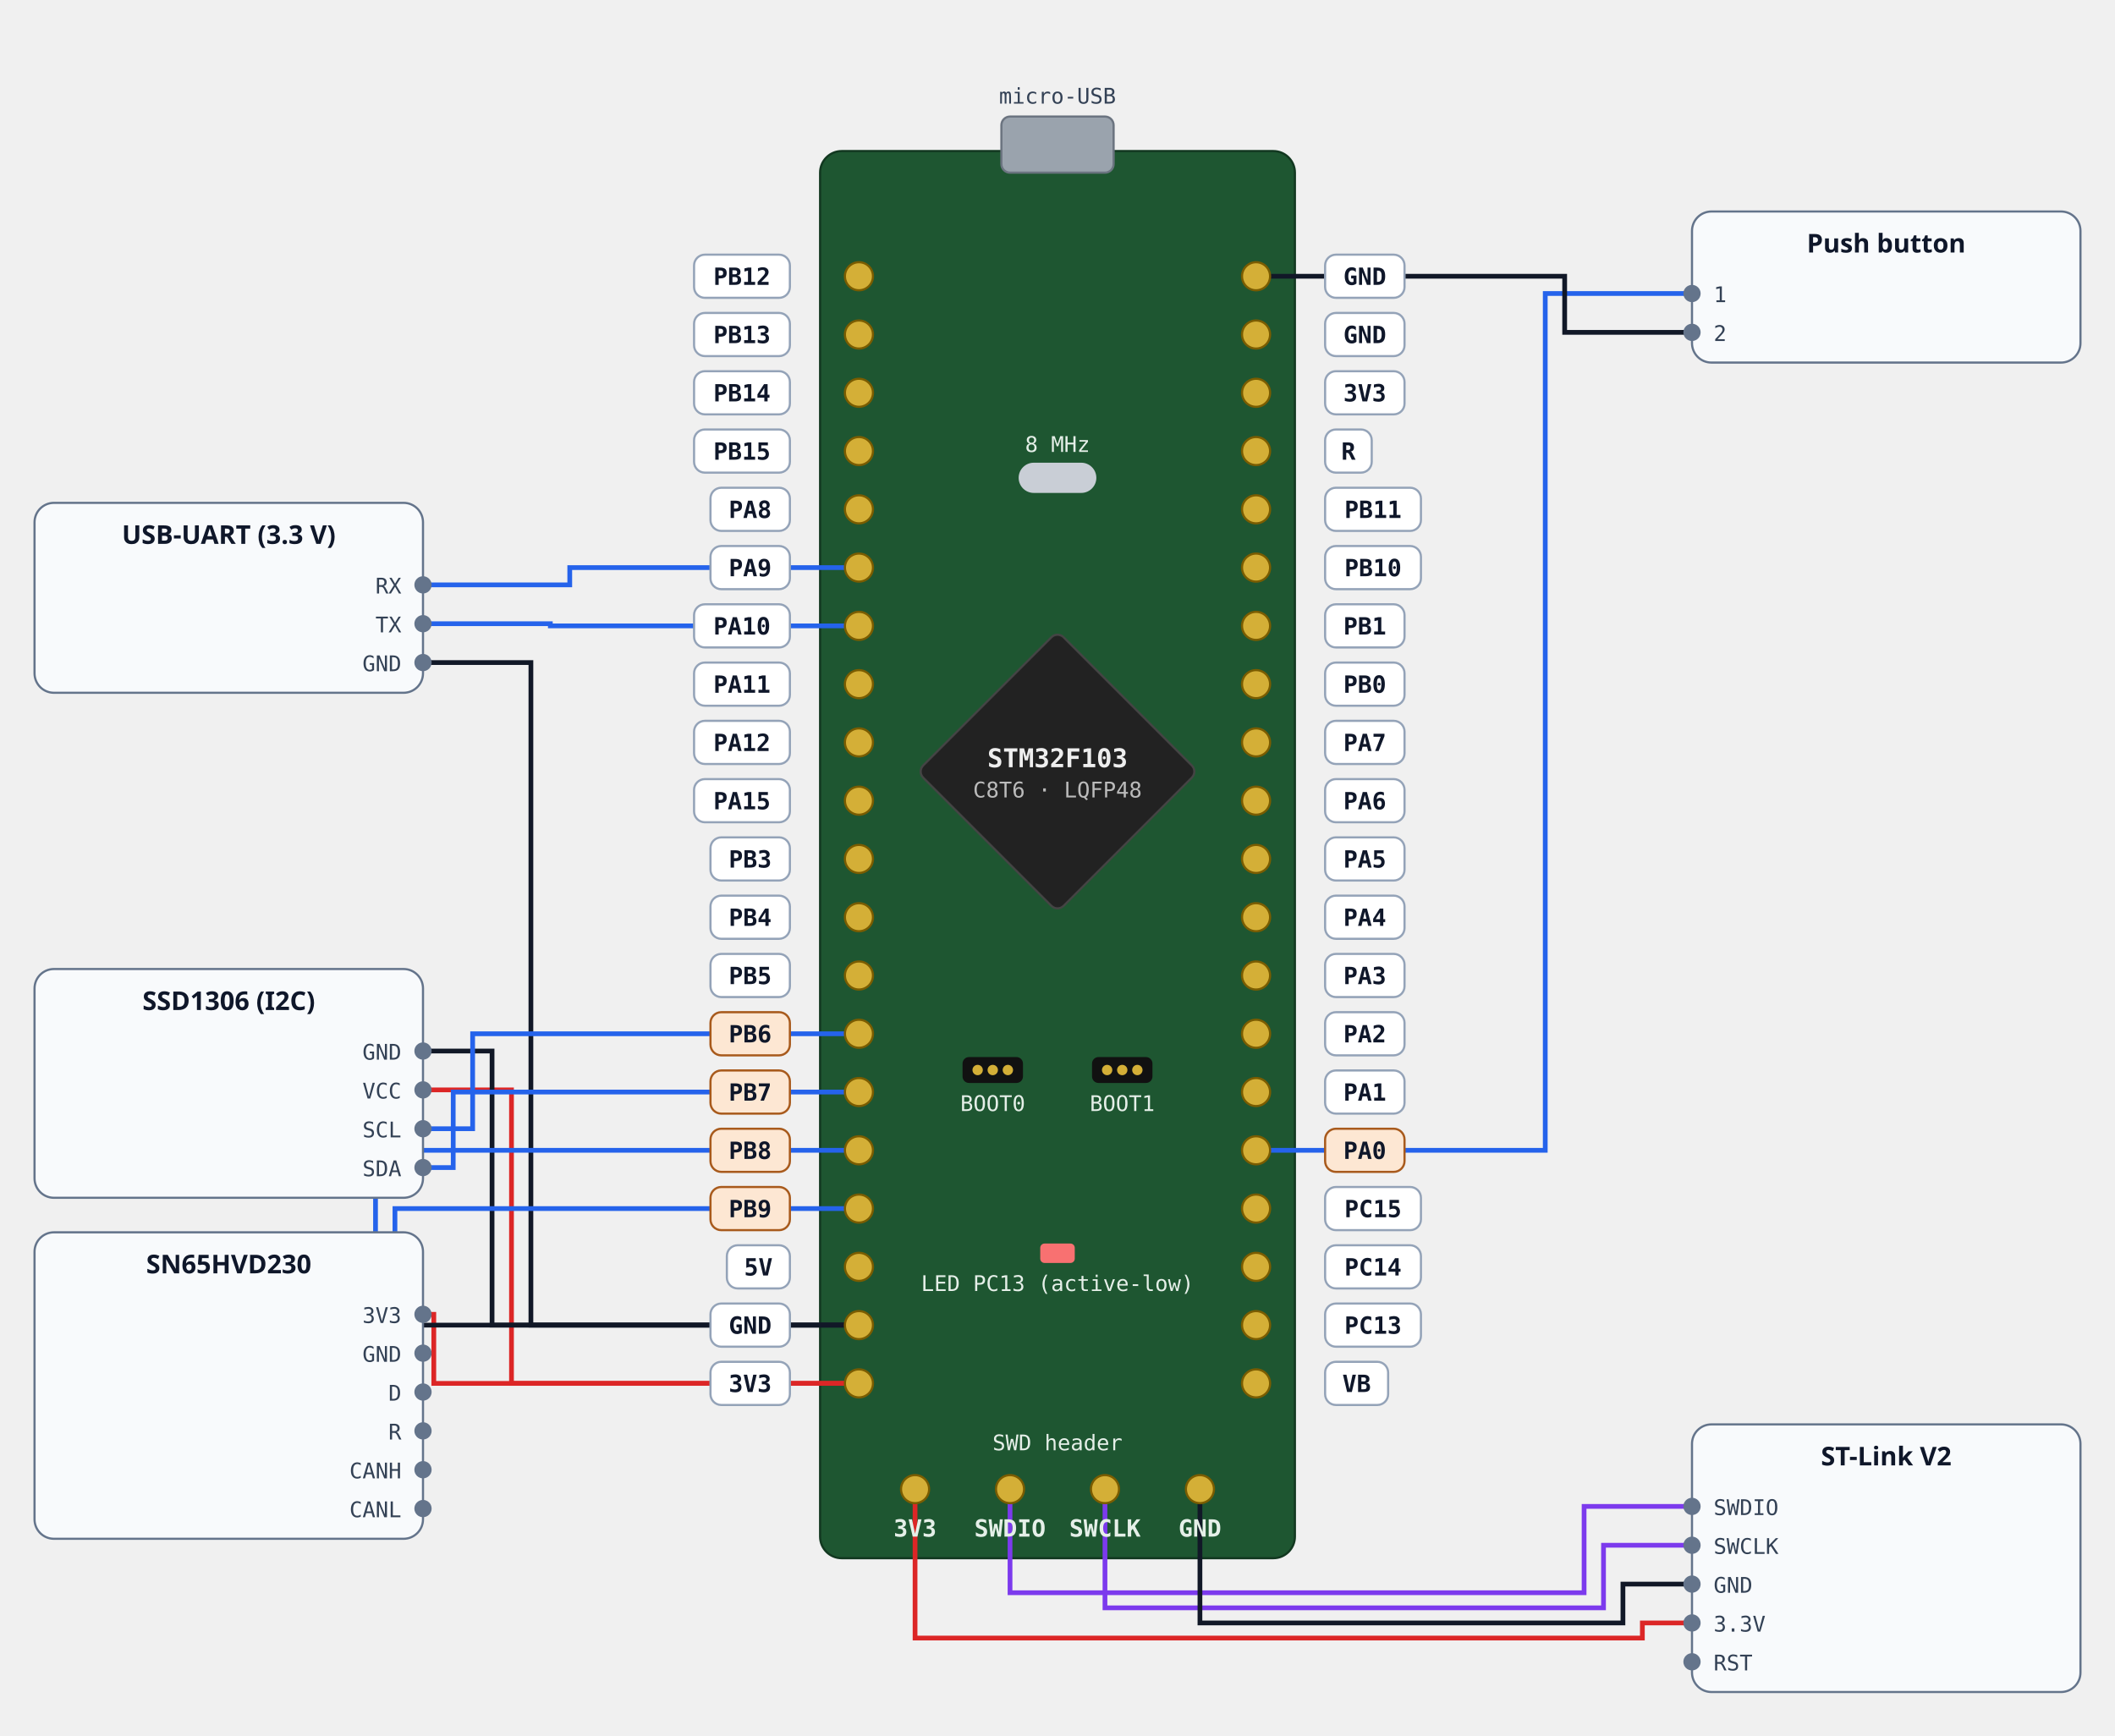
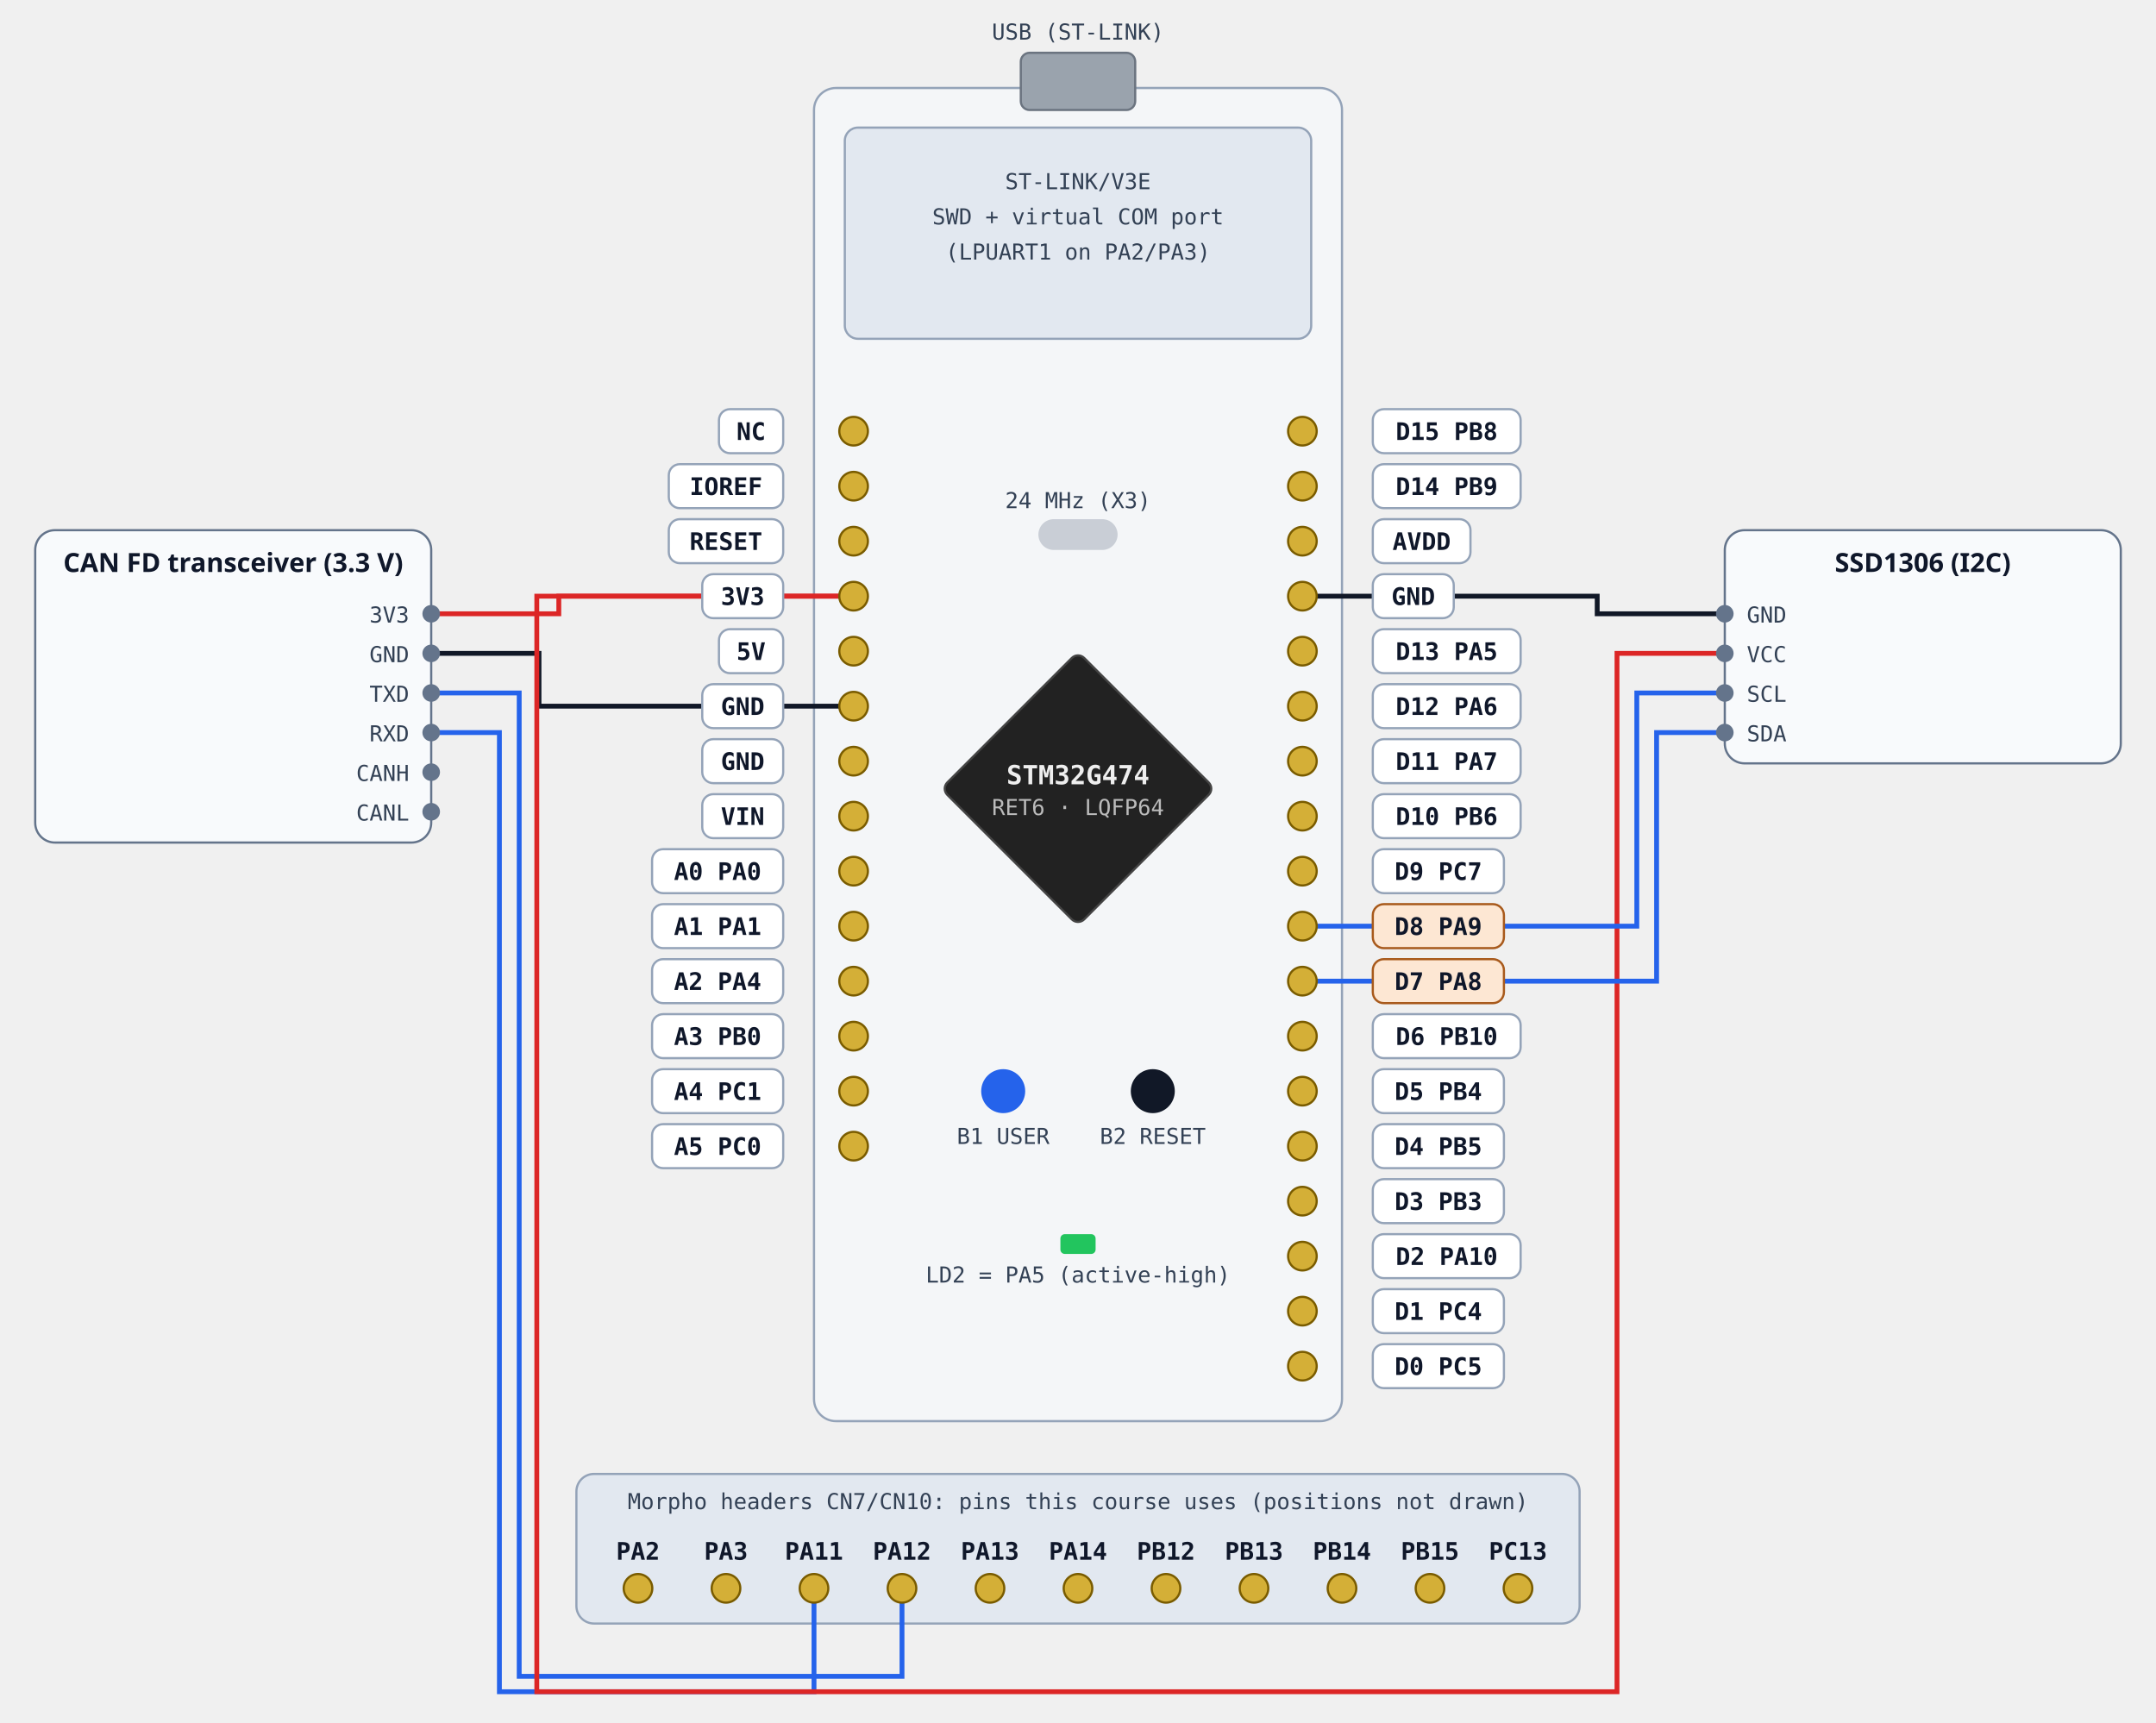
- <svg xmlns="http://www.w3.org/2000/svg" class="po-svg" viewBox="0 0 980 804" role="img" aria-label="TurnLight cluster node: SSD1306 OLED, CAN transceiver, optional mute button on PA0">
-   <style>text{font-family:Inter,Segoe UI,Arial,sans-serif}.po-board{fill:#1e5631;stroke:#123820}.po-usb{fill:#9aa3ad;stroke:#6b7480}
+ <svg xmlns="http://www.w3.org/2000/svg" class="po-svg" viewBox="0 0 980 783" role="img" aria-label="TurnLight cluster node: SSD1306 OLED on I2C2, CAN FD transceiver; B1 mutes the acknowledgements">
+   <style>text{font-family:Inter,Segoe UI,Arial,sans-serif}.po-board{fill:#f4f6f8;stroke:#94a3b8}.po-usb{fill:#9aa3ad;stroke:#6b7480}
+ .po-stlink,.po-morpho{fill:#e2e8f0;stroke:#94a3b8}.po-btn.b1{fill:#2563eb}.po-btn.b2{fill:#111827}
.po-chip{fill:#222;stroke:#444}.po-chip-lbl{fill:#eee;font:700 12px monospace}.po-chip-sub{fill:#bbb;font:10px monospace}
- .po-xtal{fill:#c9ced6}.po-jumper rect{fill:#111}.po-jumper circle{fill:#d4af37}.po-led rect{fill:#f87171}
- .po-part-lbl{fill:#e5efe8;font:10px monospace}.po-usb-lbl{fill:#334155;font:10px monospace}.po-name.po-swd{fill:#e5efe8}.po-dot{fill:#d4af37;stroke:#7a5c00}.po-tag{fill:#fff;stroke:#94a3b8}
+ .po-xtal{fill:#c9ced6}.po-led rect{fill:#22c55e}
+ .po-part-lbl{fill:#334155;font:10px monospace}.po-usb-lbl{fill:#334155;font:10px monospace}.po-name.po-swd{fill:#0f172a}.po-dot{fill:#d4af37;stroke:#7a5c00}.po-tag{fill:#fff;stroke:#94a3b8}
.po-name{fill:#0f172a;font:700 11px monospace}.po-fn{fill:#475569;font:10px monospace}.po-pin.hl .po-tag{fill:#fde7d3;stroke:#a85a1c}
.po-ext rect{fill:#f8fafc;stroke:#64748b}.po-ext-title{fill:#0f172a;font:700 12px sans-serif}.po-ext-pin{fill:#64748b}
.po-ext-lbl{fill:#334155;font:10px monospace}.po-wire{fill:none;stroke-width:2.2;stroke:#2563eb}.po-wire.k-power{stroke:#dc2626}
.po-wire.k-ground{stroke:#111827}.po-wire.k-swd{stroke:#7c3aed}</style>
-   <rect class="po-board" x="380" y="70" width="220" height="652" rx="10" />
-   <rect class="po-usb" x="464" y="54" width="52" height="26" rx="4" />
-   <text class="po-usb-lbl" x="490" y="48" text-anchor="middle">micro-USB</text>
-   <g transform="rotate(45 490 357.5)">
-     <rect class="po-chip" x="444" y="311.5" width="92" height="92" rx="4" />
-   </g>
-   <text class="po-chip-lbl" x="490" y="355.5" text-anchor="middle">STM32F103</text>
-   <text class="po-chip-sub" x="490" y="369.5" text-anchor="middle">C8T6 · LQFP48</text>
-   <rect class="po-xtal" x="472" y="214.4" width="36" height="14" rx="7" />
-   <text class="po-part-lbl" x="490" y="209.4" text-anchor="middle">8 MHz</text>
-   <g class="po-jumper">
-     <rect x="446" y="489.8" width="28" height="12" rx="3" />
-     <circle cx="453" cy="495.8" r="2.4" />
-     <circle cx="460" cy="495.8" r="2.4" />
-     <circle cx="467" cy="495.8" r="2.4" />
-   </g>
-   <text class="po-part-lbl" x="460" y="514.8" text-anchor="middle">BOOT0</text>
-   <g class="po-jumper">
-     <rect x="506" y="489.8" width="28" height="12" rx="3" />
-     <circle cx="513" cy="495.8" r="2.4" />
-     <circle cx="520" cy="495.8" r="2.4" />
-     <circle cx="527" cy="495.8" r="2.4" />
-   </g>
-   <text class="po-part-lbl" x="520" y="514.8" text-anchor="middle">BOOT1</text>
+   <rect class="po-board" x="370" y="40" width="240" height="606" rx="10" />
+   <rect class="po-usb" x="464" y="24" width="52" height="26" rx="4" />
+   <text class="po-usb-lbl" x="490" y="18" text-anchor="middle">USB (ST-LINK)</text>
+   <rect class="po-stlink" x="384" y="58" width="212" height="96" rx="6" />
+   <text class="po-part-lbl" x="490" y="86" text-anchor="middle">ST-LINK/V3E</text>
+   <text class="po-part-lbl" x="490" y="102" text-anchor="middle">SWD + virtual COM port</text>
+   <text class="po-part-lbl" x="490" y="118" text-anchor="middle">(LPUART1 on PA2/PA3)</text>
+   <g transform="rotate(45 490 358.5)">
+     <rect class="po-chip" x="446" y="314.5" width="88" height="88" rx="4" />
+   </g>
+   <text class="po-chip-lbl" x="490" y="356.5" text-anchor="middle">STM32G474</text>
+   <text class="po-chip-sub" x="490" y="370.5" text-anchor="middle">RET6 · LQFP64</text>
+   <rect class="po-xtal" x="472" y="236" width="36" height="14" rx="7" />
+   <text class="po-part-lbl" x="490" y="231" text-anchor="middle">24 MHz (X3)</text>
+   <circle class="po-btn b1" cx="456" cy="496" r="10" />
+   <text class="po-part-lbl" x="456" y="520" text-anchor="middle">B1 USER</text>
+   <circle class="po-btn b2" cx="524" cy="496" r="10" />
+   <text class="po-part-lbl" x="524" y="520" text-anchor="middle">B2 RESET</text>
  <g class="po-led">
-     <rect x="482" y="576.2" width="16" height="9" rx="2" />
-   </g>
-   <text class="po-part-lbl" x="490" y="598.2" text-anchor="middle">LED PC13 (active-low)</text>
-   <text class="po-part-lbl" x="490" y="672" text-anchor="middle">SWD header</text>
-   <path class="po-wire k-signal" d="M398,263 H264 V271 H196" />
-   <path class="po-wire k-signal" d="M398,290 H255 V289 H196" />
-   <path class="po-wire k-ground" d="M398,614 H246 V307 H196" />
-   <path class="po-wire k-power" d="M398,641 H237 V505 H196" />
-   <path class="po-wire k-ground" d="M398,614 H228 V487 H196" />
-   <path class="po-wire k-signal" d="M398,479 H219 V523 H196" />
-   <path class="po-wire k-signal" d="M398,506 H210 V541 H196" />
-   <path class="po-wire k-power" d="M398,641 H201 V609 H196" />
-   <path class="po-wire k-ground" d="M398,614 H192 V627 H196" />
-   <path class="po-wire k-signal" d="M398,560 H183 V645 H196" />
-   <path class="po-wire k-signal" d="M398,533 H174 V663 H196" />
-   <path class="po-wire k-signal" d="M582,533 H716 V136 H784" />
-   <path class="po-wire k-ground" d="M582,128 H725 V154 H784" />
-   <path class="po-wire k-swd" d="M468,690 V738 H734 V698 H784" />
-   <path class="po-wire k-swd" d="M512,690 V745 H743 V716 H784" />
-   <path class="po-wire k-ground" d="M556,690 V752 H752 V734 H784" />
-   <path class="po-wire k-power" d="M424,690 V759 H761 V752 H784" />
-   <g class="po-pin c-ft" data-pin="PB12" tabindex="0" role="button" aria-label="PB12" data-tip="PB12 — SPI2_NSS, I2C2_SMBA, USART3_CK, TIM1_BKIN">
-     <circle class="po-dot" cx="398" cy="128" r="6.5" />
-     <rect class="po-tag" x="321.6" y="118" width="44.4" height="20" rx="5" />
-     <text class="po-name" x="343.8" y="132" text-anchor="middle">PB12</text>
-   </g>
-   <g class="po-pin c-ft" data-pin="PB13" tabindex="0" role="button" aria-label="PB13" data-tip="PB13 — SPI2_SCK, USART3_CTS, TIM1_CH1N">
-     <circle class="po-dot" cx="398" cy="155" r="6.5" />
-     <rect class="po-tag" x="321.6" y="145" width="44.4" height="20" rx="5" />
-     <text class="po-name" x="343.8" y="159" text-anchor="middle">PB13</text>
-   </g>
-   <g class="po-pin c-ft" data-pin="PB14" tabindex="0" role="button" aria-label="PB14" data-tip="PB14 — SPI2_MISO, USART3_RTS, TIM1_CH2N">
-     <circle class="po-dot" cx="398" cy="182" r="6.5" />
-     <rect class="po-tag" x="321.6" y="172" width="44.4" height="20" rx="5" />
-     <text class="po-name" x="343.8" y="186" text-anchor="middle">PB14</text>
-   </g>
-   <g class="po-pin c-ft" data-pin="PB15" tabindex="0" role="button" aria-label="PB15" data-tip="PB15 — SPI2_MOSI, TIM1_CH3N">
-     <circle class="po-dot" cx="398" cy="209" r="6.5" />
-     <rect class="po-tag" x="321.6" y="199" width="44.4" height="20" rx="5" />
-     <text class="po-name" x="343.8" y="213" text-anchor="middle">PB15</text>
-   </g>
-   <g class="po-pin c-ft" data-pin="PA8" tabindex="0" role="button" aria-label="PA8" data-tip="PA8 — USART1_CK, TIM1_CH1, MCO">
-     <circle class="po-dot" cx="398" cy="236" r="6.5" />
-     <rect class="po-tag" x="329.2" y="226" width="36.8" height="20" rx="5" />
-     <text class="po-name" x="347.6" y="240" text-anchor="middle">PA8</text>
-   </g>
-   <g class="po-pin c-ft" data-pin="PA9" tabindex="0" role="button" aria-label="PA9" data-tip="PA9 — USART1_TX, TIM1_CH2">
-     <circle class="po-dot" cx="398" cy="263" r="6.5" />
-     <rect class="po-tag" x="329.2" y="253" width="36.8" height="20" rx="5" />
-     <text class="po-name" x="347.6" y="267" text-anchor="middle">PA9</text>
-   </g>
-   <g class="po-pin c-ft" data-pin="PA10" tabindex="0" role="button" aria-label="PA10" data-tip="PA10 — USART1_RX, TIM1_CH3">
-     <circle class="po-dot" cx="398" cy="290" r="6.5" />
-     <rect class="po-tag" x="321.6" y="280" width="44.4" height="20" rx="5" />
-     <text class="po-name" x="343.8" y="294" text-anchor="middle">PA10</text>
-   </g>
-   <g class="po-pin c-ft" data-pin="PA11" tabindex="0" role="button" aria-label="PA11" data-tip="PA11 — USART1_CTS, USBDM, CAN_RX, TIM1_CH4">
-     <circle class="po-dot" cx="398" cy="317" r="6.5" />
-     <rect class="po-tag" x="321.6" y="307" width="44.4" height="20" rx="5" />
-     <text class="po-name" x="343.8" y="321" text-anchor="middle">PA11</text>
-   </g>
-   <g class="po-pin c-ft" data-pin="PA12" tabindex="0" role="button" aria-label="PA12" data-tip="PA12 — USART1_RTS, USBDP, CAN_TX, TIM1_ETR">
-     <circle class="po-dot" cx="398" cy="344" r="6.5" />
-     <rect class="po-tag" x="321.6" y="334" width="44.4" height="20" rx="5" />
-     <text class="po-name" x="343.8" y="348" text-anchor="middle">PA12</text>
-   </g>
-   <g class="po-pin c-ft" data-pin="PA15" tabindex="0" role="button" aria-label="PA15" data-tip="PA15 — JTDI">
-     <circle class="po-dot" cx="398" cy="371" r="6.5" />
-     <rect class="po-tag" x="321.6" y="361" width="44.4" height="20" rx="5" />
-     <text class="po-name" x="343.8" y="375" text-anchor="middle">PA15</text>
-   </g>
-   <g class="po-pin c-ft" data-pin="PB3" tabindex="0" role="button" aria-label="PB3" data-tip="PB3 — JTDO, TRACESWO">
-     <circle class="po-dot" cx="398" cy="398" r="6.5" />
-     <rect class="po-tag" x="329.2" y="388" width="36.8" height="20" rx="5" />
-     <text class="po-name" x="347.6" y="402" text-anchor="middle">PB3</text>
-   </g>
-   <g class="po-pin c-ft" data-pin="PB4" tabindex="0" role="button" aria-label="PB4" data-tip="PB4 — NJTRST">
-     <circle class="po-dot" cx="398" cy="425" r="6.5" />
-     <rect class="po-tag" x="329.2" y="415" width="36.8" height="20" rx="5" />
-     <text class="po-name" x="347.6" y="429" text-anchor="middle">PB4</text>
-   </g>
-   <g class="po-pin c-nft" data-pin="PB5" tabindex="0" role="button" aria-label="PB5" data-tip="PB5 — I2C1_SMBA">
-     <circle class="po-dot" cx="398" cy="452" r="6.5" />
-     <rect class="po-tag" x="329.2" y="442" width="36.8" height="20" rx="5" />
-     <text class="po-name" x="347.6" y="456" text-anchor="middle">PB5</text>
-   </g>
-   <g class="po-pin c-ft hl" data-pin="PB6" tabindex="0" role="button" aria-label="PB6" data-tip="PB6 — I2C1_SCL, TIM4_CH1">
-     <circle class="po-dot" cx="398" cy="479" r="6.5" />
-     <rect class="po-tag" x="329.2" y="469" width="36.8" height="20" rx="5" />
-     <text class="po-name" x="347.6" y="483" text-anchor="middle">PB6</text>
-   </g>
-   <g class="po-pin c-ft hl" data-pin="PB7" tabindex="0" role="button" aria-label="PB7" data-tip="PB7 — I2C1_SDA, TIM4_CH2">
-     <circle class="po-dot" cx="398" cy="506" r="6.5" />
-     <rect class="po-tag" x="329.2" y="496" width="36.8" height="20" rx="5" />
-     <text class="po-name" x="347.6" y="510" text-anchor="middle">PB7</text>
-   </g>
-   <g class="po-pin c-ft hl" data-pin="PB8" tabindex="0" role="button" aria-label="PB8" data-tip="PB8 — TIM4_CH3">
-     <circle class="po-dot" cx="398" cy="533" r="6.5" />
-     <rect class="po-tag" x="329.2" y="523" width="36.8" height="20" rx="5" />
-     <text class="po-name" x="347.6" y="537" text-anchor="middle">PB8</text>
-   </g>
-   <g class="po-pin c-ft hl" data-pin="PB9" tabindex="0" role="button" aria-label="PB9" data-tip="PB9 — TIM4_CH4">
-     <circle class="po-dot" cx="398" cy="560" r="6.5" />
-     <rect class="po-tag" x="329.2" y="550" width="36.8" height="20" rx="5" />
-     <text class="po-name" x="347.6" y="564" text-anchor="middle">PB9</text>
-   </g>
-   <g class="po-pin c-power" data-pin="5V" tabindex="0" role="button" aria-label="5V" data-tip="5V — From USB (through a diode on most boards) or an external 5 V supply. Never connect two supplies at once.">
-     <circle class="po-dot" cx="398" cy="587" r="6.5" />
-     <rect class="po-tag" x="336.8" y="577" width="29.2" height="20" rx="5" />
-     <text class="po-name" x="351.4" y="591" text-anchor="middle">5V</text>
+     <rect x="482" y="561" width="16" height="9" rx="2" />
+   </g>
+   <text class="po-part-lbl" x="490" y="583" text-anchor="middle">LD2 = PA5 (active-high)</text>
+   <rect class="po-morpho" x="262" y="670" width="456" height="68" rx="8" />
+   <text class="po-part-lbl" x="490" y="686" text-anchor="middle">Morpho headers CN7/CN10: pins this course uses (positions not drawn)</text>
+   <path class="po-wire k-power" d="M388,271 H254 V279 H196" />
+   <path class="po-wire k-ground" d="M388,321 H245 V297 H196" />
+   <path class="po-wire k-signal" d="M410,722 V762 H236 V315 H196" />
+   <path class="po-wire k-signal" d="M370,722 V769 H227 V333 H196" />
+   <path class="po-wire k-ground" d="M592,271 H726 V279 H784" />
+   <path class="po-wire k-power" d="M388,271 H244 V769 H735 V297 H784" />
+   <path class="po-wire k-signal" d="M592,421 H744 V315 H784" />
+   <path class="po-wire k-signal" d="M592,446 H753 V333 H784" />
+   <g class="po-pin c-control" data-pin="NC" tabindex="0" role="button" aria-label="NC" data-tip="NC — Not connected.">
+     <circle class="po-dot" cx="388" cy="196" r="6.5" />
+     <rect class="po-tag" x="326.8" y="186" width="29.2" height="20" rx="5" />
+     <text class="po-name" x="341.4" y="200" text-anchor="middle">NC</text>
+   </g>
+   <g class="po-pin c-power" data-pin="IOREF" tabindex="0" role="button" aria-label="IOREF" data-tip="IOREF — I/O reference voltage for shields: 3.3 V on this board.">
+     <circle class="po-dot" cx="388" cy="221" r="6.5" />
+     <rect class="po-tag" x="304" y="211" width="52" height="20" rx="5" />
+     <text class="po-name" x="330" y="225" text-anchor="middle">IOREF</text>
+   </g>
+   <g class="po-pin c-control" data-pin="RESET" tabindex="0" role="button" aria-label="RESET" data-tip="RESET — NRST: pull low to reset the STM32. The black B2 button does the same.">
+     <circle class="po-dot" cx="388" cy="246" r="6.5" />
+     <rect class="po-tag" x="304" y="236" width="52" height="20" rx="5" />
+     <text class="po-name" x="330" y="250" text-anchor="middle">RESET</text>
+   </g>
+   <g class="po-pin c-power" data-pin="3V3" tabindex="0" role="button" aria-label="3V3" data-tip="3V3 — 3.3 V from the board's regulator. Power 3.3 V modules from here.">
+     <circle class="po-dot" cx="388" cy="271" r="6.5" />
+     <rect class="po-tag" x="319.2" y="261" width="36.8" height="20" rx="5" />
+     <text class="po-name" x="337.6" y="275" text-anchor="middle">3V3</text>
+   </g>
+   <g class="po-pin c-power" data-pin="5V" tabindex="0" role="button" aria-label="5V" data-tip="5V — 5 V rail. Where it comes from (ST-LINK USB or an external supply) depends on the power jumper; see UM2505.">
+     <circle class="po-dot" cx="388" cy="296" r="6.5" />
+     <rect class="po-tag" x="326.8" y="286" width="29.2" height="20" rx="5" />
+     <text class="po-name" x="341.4" y="300" text-anchor="middle">5V</text>
  </g>
  <g class="po-pin c-ground" data-pin="GND" tabindex="0" role="button" aria-label="GND" data-tip="GND — ">
-     <circle class="po-dot" cx="398" cy="614" r="6.5" />
-     <rect class="po-tag" x="329.2" y="604" width="36.8" height="20" rx="5" />
-     <text class="po-name" x="347.6" y="618" text-anchor="middle">GND</text>
-   </g>
-   <g class="po-pin c-power" data-pin="3V3" tabindex="0" role="button" aria-label="3V3" data-tip="3V3 — Regulator output. The ST-Link 3.3 V pin can power the board for flashing.">
-     <circle class="po-dot" cx="398" cy="641" r="6.5" />
-     <rect class="po-tag" x="329.2" y="631" width="36.8" height="20" rx="5" />
-     <text class="po-name" x="347.6" y="645" text-anchor="middle">3V3</text>
+     <circle class="po-dot" cx="388" cy="321" r="6.5" />
+     <rect class="po-tag" x="319.2" y="311" width="36.8" height="20" rx="5" />
+     <text class="po-name" x="337.6" y="325" text-anchor="middle">GND</text>
  </g>
  <g class="po-pin c-ground" data-pin="GND" tabindex="0" role="button" aria-label="GND" data-tip="GND — ">
-     <circle class="po-dot" cx="582" cy="128" r="6.5" />
-     <rect class="po-tag" x="614" y="118" width="36.8" height="20" rx="5" />
-     <text class="po-name" x="632.4" y="132" text-anchor="middle">GND</text>
+     <circle class="po-dot" cx="388" cy="346" r="6.5" />
+     <rect class="po-tag" x="319.2" y="336" width="36.8" height="20" rx="5" />
+     <text class="po-name" x="337.6" y="350" text-anchor="middle">GND</text>
+   </g>
+   <g class="po-pin c-power" data-pin="VIN" tabindex="0" role="button" aria-label="VIN" data-tip="VIN — External supply input. Check UM2505 for the allowed range before you use it.">
+     <circle class="po-dot" cx="388" cy="371" r="6.5" />
+     <rect class="po-tag" x="319.2" y="361" width="36.8" height="20" rx="5" />
+     <text class="po-name" x="337.6" y="375" text-anchor="middle">VIN</text>
+   </g>
+   <g class="po-pin c-adc" data-pin="PA0" tabindex="0" role="button" aria-label="A0 PA0" data-tip="PA0 — TIM2_CH1, TIM5_CH1, USART2_CTS, USART2_NSS, COMP1_OUT, TIM8_BKIN">
+     <circle class="po-dot" cx="388" cy="396" r="6.5" />
+     <rect class="po-tag" x="296.4" y="386" width="59.6" height="20" rx="5" />
+     <text class="po-name" x="326.2" y="400" text-anchor="middle">A0 PA0</text>
+   </g>
+   <g class="po-pin c-adc" data-pin="PA1" tabindex="0" role="button" aria-label="A1 PA1" data-tip="PA1 — RTC_REFIN, TIM2_CH2, TIM5_CH2, USART2_DE, USART2_RTS, TIM15_CH1N">
+     <circle class="po-dot" cx="388" cy="421" r="6.5" />
+     <rect class="po-tag" x="296.4" y="411" width="59.6" height="20" rx="5" />
+     <text class="po-name" x="326.2" y="425" text-anchor="middle">A1 PA1</text>
+   </g>
+   <g class="po-pin c-adc" data-pin="PA4" tabindex="0" role="button" aria-label="A2 PA4" data-tip="PA4 — TIM3_CH2, SPI1_NSS, I2S3_WS, SPI3_NSS, USART2_CK, SAI1_FS_B">
+     <circle class="po-dot" cx="388" cy="446" r="6.5" />
+     <rect class="po-tag" x="296.4" y="436" width="59.6" height="20" rx="5" />
+     <text class="po-name" x="326.2" y="450" text-anchor="middle">A2 PA4</text>
+   </g>
+   <g class="po-pin c-adc" data-pin="PB0" tabindex="0" role="button" aria-label="A3 PB0" data-tip="PB0 — TIM3_CH3, TIM8_CH2N, TIM1_CH2N, QUADSPI1_BK1_IO1, HRTIM1_FLT5, UCPD1_FRSTX1">
+     <circle class="po-dot" cx="388" cy="471" r="6.5" />
+     <rect class="po-tag" x="296.4" y="461" width="59.6" height="20" rx="5" />
+     <text class="po-name" x="326.2" y="475" text-anchor="middle">A3 PB0</text>
+   </g>
+   <g class="po-pin c-adc" data-pin="PC1" tabindex="0" role="button" aria-label="A4 PC1" data-tip="PC1 — LPTIM1_OUT, TIM1_CH2, LPUART1_TX, QUADSPI1_BK2_IO0, SAI1_SD_A, EVENTOUT">
+     <circle class="po-dot" cx="388" cy="496" r="6.5" />
+     <rect class="po-tag" x="296.4" y="486" width="59.6" height="20" rx="5" />
+     <text class="po-name" x="326.2" y="500" text-anchor="middle">A4 PC1</text>
+   </g>
+   <g class="po-pin c-adc" data-pin="PC0" tabindex="0" role="button" aria-label="A5 PC0" data-tip="PC0 — LPTIM1_IN1, TIM1_CH1, LPUART1_RX, EVENTOUT">
+     <circle class="po-dot" cx="388" cy="521" r="6.5" />
+     <rect class="po-tag" x="296.4" y="511" width="59.6" height="20" rx="5" />
+     <text class="po-name" x="326.2" y="525" text-anchor="middle">A5 PC0</text>
+   </g>
+   <g class="po-pin c-dig warn" data-pin="PB8" tabindex="0" role="button" aria-label="D15 PB8" data-tip="PB8 — TIM16_CH1, TIM4_CH3, SAI1_CK1, I2C1_SCL, USART3_RX, COMP1_OUT">
+     <circle class="po-dot" cx="592" cy="196" r="6.5" />
+     <rect class="po-tag" x="624" y="186" width="67.2" height="20" rx="5" />
+     <text class="po-name" x="657.6" y="200" text-anchor="middle">D15 PB8</text>
+   </g>
+   <g class="po-pin c-dig" data-pin="PB9" tabindex="0" role="button" aria-label="D14 PB9" data-tip="PB9 — TIM17_CH1, TIM4_CH4, SAI1_D2, I2C1_SDA, IR_OUT, USART3_TX">
+     <circle class="po-dot" cx="592" cy="221" r="6.5" />
+     <rect class="po-tag" x="624" y="211" width="67.2" height="20" rx="5" />
+     <text class="po-name" x="657.6" y="225" text-anchor="middle">D14 PB9</text>
+   </g>
+   <g class="po-pin c-power" data-pin="AVDD" tabindex="0" role="button" aria-label="AVDD" data-tip="AVDD — Analog supply reference (the AREF position of an Arduino header).">
+     <circle class="po-dot" cx="592" cy="246" r="6.5" />
+     <rect class="po-tag" x="624" y="236" width="44.4" height="20" rx="5" />
+     <text class="po-name" x="646.2" y="250" text-anchor="middle">AVDD</text>
  </g>
  <g class="po-pin c-ground" data-pin="GND" tabindex="0" role="button" aria-label="GND" data-tip="GND — ">
-     <circle class="po-dot" cx="582" cy="155" r="6.5" />
-     <rect class="po-tag" x="614" y="145" width="36.8" height="20" rx="5" />
-     <text class="po-name" x="632.4" y="159" text-anchor="middle">GND</text>
-   </g>
-   <g class="po-pin c-power" data-pin="3V3" tabindex="0" role="button" aria-label="3V3" data-tip="3V3 — Regulator output. The ST-Link 3.3 V pin can power the board for flashing.">
-     <circle class="po-dot" cx="582" cy="182" r="6.5" />
-     <rect class="po-tag" x="614" y="172" width="36.8" height="20" rx="5" />
-     <text class="po-name" x="632.4" y="186" text-anchor="middle">3V3</text>
-   </g>
-   <g class="po-pin c-control" data-pin="R" tabindex="0" role="button" aria-label="R" data-tip="R — NRST: pull low to reset. Connect it to the ST-Link RST pin for connect-under-reset.">
-     <circle class="po-dot" cx="582" cy="209" r="6.5" />
-     <rect class="po-tag" x="614" y="199" width="21.6" height="20" rx="5" />
-     <text class="po-name" x="624.8" y="213" text-anchor="middle">R</text>
-   </g>
-   <g class="po-pin c-ft" data-pin="PB11" tabindex="0" role="button" aria-label="PB11" data-tip="PB11 — I2C2_SDA, USART3_RX">
-     <circle class="po-dot" cx="582" cy="236" r="6.5" />
-     <rect class="po-tag" x="614" y="226" width="44.4" height="20" rx="5" />
-     <text class="po-name" x="636.2" y="240" text-anchor="middle">PB11</text>
-   </g>
-   <g class="po-pin c-ft" data-pin="PB10" tabindex="0" role="button" aria-label="PB10" data-tip="PB10 — I2C2_SCL, USART3_TX">
-     <circle class="po-dot" cx="582" cy="263" r="6.5" />
-     <rect class="po-tag" x="614" y="253" width="44.4" height="20" rx="5" />
-     <text class="po-name" x="636.2" y="267" text-anchor="middle">PB10</text>
-   </g>
-   <g class="po-pin c-nft" data-pin="PB1" tabindex="0" role="button" aria-label="PB1" data-tip="PB1 — ADC12_IN9, TIM3_CH4">
-     <circle class="po-dot" cx="582" cy="290" r="6.5" />
-     <rect class="po-tag" x="614" y="280" width="36.8" height="20" rx="5" />
-     <text class="po-name" x="632.4" y="294" text-anchor="middle">PB1</text>
-   </g>
-   <g class="po-pin c-nft" data-pin="PB0" tabindex="0" role="button" aria-label="PB0" data-tip="PB0 — ADC12_IN8, TIM3_CH3">
-     <circle class="po-dot" cx="582" cy="317" r="6.5" />
-     <rect class="po-tag" x="614" y="307" width="36.8" height="20" rx="5" />
-     <text class="po-name" x="632.4" y="321" text-anchor="middle">PB0</text>
-   </g>
-   <g class="po-pin c-nft" data-pin="PA7" tabindex="0" role="button" aria-label="PA7" data-tip="PA7 — SPI1_MOSI, ADC12_IN7, TIM3_CH2">
-     <circle class="po-dot" cx="582" cy="344" r="6.5" />
-     <rect class="po-tag" x="614" y="334" width="36.8" height="20" rx="5" />
-     <text class="po-name" x="632.4" y="348" text-anchor="middle">PA7</text>
-   </g>
-   <g class="po-pin c-nft" data-pin="PA6" tabindex="0" role="button" aria-label="PA6" data-tip="PA6 — SPI1_MISO, ADC12_IN6, TIM3_CH1">
-     <circle class="po-dot" cx="582" cy="371" r="6.5" />
-     <rect class="po-tag" x="614" y="361" width="36.8" height="20" rx="5" />
-     <text class="po-name" x="632.4" y="375" text-anchor="middle">PA6</text>
-   </g>
-   <g class="po-pin c-nft" data-pin="PA5" tabindex="0" role="button" aria-label="PA5" data-tip="PA5 — SPI1_SCK, ADC12_IN5">
-     <circle class="po-dot" cx="582" cy="398" r="6.5" />
-     <rect class="po-tag" x="614" y="388" width="36.8" height="20" rx="5" />
-     <text class="po-name" x="632.4" y="402" text-anchor="middle">PA5</text>
-   </g>
-   <g class="po-pin c-nft" data-pin="PA4" tabindex="0" role="button" aria-label="PA4" data-tip="PA4 — SPI1_NSS, USART2_CK, ADC12_IN4">
-     <circle class="po-dot" cx="582" cy="425" r="6.5" />
-     <rect class="po-tag" x="614" y="415" width="36.8" height="20" rx="5" />
-     <text class="po-name" x="632.4" y="429" text-anchor="middle">PA4</text>
-   </g>
-   <g class="po-pin c-nft" data-pin="PA3" tabindex="0" role="button" aria-label="PA3" data-tip="PA3 — USART2_RX, ADC12_IN3, TIM2_CH4">
-     <circle class="po-dot" cx="582" cy="452" r="6.5" />
-     <rect class="po-tag" x="614" y="442" width="36.8" height="20" rx="5" />
-     <text class="po-name" x="632.4" y="456" text-anchor="middle">PA3</text>
-   </g>
-   <g class="po-pin c-nft" data-pin="PA2" tabindex="0" role="button" aria-label="PA2" data-tip="PA2 — USART2_TX, ADC12_IN2, TIM2_CH3">
-     <circle class="po-dot" cx="582" cy="479" r="6.5" />
-     <rect class="po-tag" x="614" y="469" width="36.8" height="20" rx="5" />
-     <text class="po-name" x="632.4" y="483" text-anchor="middle">PA2</text>
-   </g>
-   <g class="po-pin c-nft" data-pin="PA1" tabindex="0" role="button" aria-label="PA1" data-tip="PA1 — USART2_RTS, ADC12_IN1, TIM2_CH2">
-     <circle class="po-dot" cx="582" cy="506" r="6.5" />
-     <rect class="po-tag" x="614" y="496" width="36.8" height="20" rx="5" />
-     <text class="po-name" x="632.4" y="510" text-anchor="middle">PA1</text>
-   </g>
-   <g class="po-pin c-nft hl" data-pin="PA0" tabindex="0" role="button" aria-label="PA0" data-tip="PA0 — WKUP, USART2_CTS, ADC12_IN0, TIM2_CH1_ETR">
-     <circle class="po-dot" cx="582" cy="533" r="6.5" />
-     <rect class="po-tag" x="614" y="523" width="36.8" height="20" rx="5" />
-     <text class="po-name" x="632.4" y="537" text-anchor="middle">PA0</text>
-   </g>
-   <g class="po-pin c-nft warn" data-pin="PC15" tabindex="0" role="button" aria-label="PC15" data-tip="PC15 — OSC32_OUT">
-     <circle class="po-dot" cx="582" cy="560" r="6.5" />
-     <rect class="po-tag" x="614" y="550" width="44.4" height="20" rx="5" />
-     <text class="po-name" x="636.2" y="564" text-anchor="middle">PC15</text>
-   </g>
-   <g class="po-pin c-nft warn" data-pin="PC14" tabindex="0" role="button" aria-label="PC14" data-tip="PC14 — OSC32_IN">
-     <circle class="po-dot" cx="582" cy="587" r="6.5" />
-     <rect class="po-tag" x="614" y="577" width="44.4" height="20" rx="5" />
-     <text class="po-name" x="636.2" y="591" text-anchor="middle">PC14</text>
-   </g>
-   <g class="po-pin c-nft warn" data-pin="PC13" tabindex="0" role="button" aria-label="PC13" data-tip="PC13 — TAMPER-RTC">
-     <circle class="po-dot" cx="582" cy="614" r="6.5" />
-     <rect class="po-tag" x="614" y="604" width="44.4" height="20" rx="5" />
-     <text class="po-name" x="636.2" y="618" text-anchor="middle">PC13</text>
-   </g>
-   <g class="po-pin c-power" data-pin="VB" tabindex="0" role="button" aria-label="VB" data-tip="VB — VBAT: backup domain supply (RTC, backup registers). Tie to 3.3 V if unused.">
-     <circle class="po-dot" cx="582" cy="641" r="6.5" />
-     <rect class="po-tag" x="614" y="631" width="29.2" height="20" rx="5" />
-     <text class="po-name" x="628.6" y="645" text-anchor="middle">VB</text>
-   </g>
-   <g class="po-pin c-power" data-pin="3V3" tabindex="0" role="button" aria-label="3V3" data-tip="3V3 — Regulator output. The ST-Link 3.3 V pin can power the board for flashing.">
-     <circle class="po-dot" cx="424" cy="690" r="6.5" />
-     <text class="po-name po-swd" x="424" y="712" text-anchor="middle">3V3</text>
-   </g>
-   <g class="po-pin c-ft warn" data-pin="PA13" tabindex="0" role="button" aria-label="PA13" data-tip="PA13 — SWDIO">
-     <circle class="po-dot" cx="468" cy="690" r="6.5" />
-     <text class="po-name po-swd" x="468" y="712" text-anchor="middle">SWDIO</text>
-   </g>
-   <g class="po-pin c-ft warn" data-pin="PA14" tabindex="0" role="button" aria-label="PA14" data-tip="PA14 — SWCLK">
-     <circle class="po-dot" cx="512" cy="690" r="6.5" />
-     <text class="po-name po-swd" x="512" y="712" text-anchor="middle">SWCLK</text>
-   </g>
-   <g class="po-pin c-ground" data-pin="GND" tabindex="0" role="button" aria-label="GND" data-tip="GND — ">
-     <circle class="po-dot" cx="556" cy="690" r="6.5" />
-     <text class="po-name po-swd" x="556" y="712" text-anchor="middle">GND</text>
+     <circle class="po-dot" cx="592" cy="271" r="6.5" />
+     <rect class="po-tag" x="624" y="261" width="36.8" height="20" rx="5" />
+     <text class="po-name" x="642.4" y="275" text-anchor="middle">GND</text>
+   </g>
+   <g class="po-pin c-adc" data-pin="PA5" tabindex="0" role="button" aria-label="D13 PA5" data-tip="PA5 — TIM2_CH1, TIM2_ETR, SPI1_SCK, UCPD1_FRSTX1, UCPD1_FRSTX2, EVENTOUT">
+     <circle class="po-dot" cx="592" cy="296" r="6.5" />
+     <rect class="po-tag" x="624" y="286" width="67.2" height="20" rx="5" />
+     <text class="po-name" x="657.6" y="300" text-anchor="middle">D13 PA5</text>
+   </g>
+   <g class="po-pin c-adc" data-pin="PA6" tabindex="0" role="button" aria-label="D12 PA6" data-tip="PA6 — TIM16_CH1, TIM3_CH1, TIM8_BKIN, SPI1_MISO, TIM1_BKIN, COMP1_OUT">
+     <circle class="po-dot" cx="592" cy="321" r="6.5" />
+     <rect class="po-tag" x="624" y="311" width="67.2" height="20" rx="5" />
+     <text class="po-name" x="657.6" y="325" text-anchor="middle">D12 PA6</text>
+   </g>
+   <g class="po-pin c-adc" data-pin="PA7" tabindex="0" role="button" aria-label="D11 PA7" data-tip="PA7 — TIM17_CH1, TIM3_CH2, TIM8_CH1N, SPI1_MOSI, TIM1_CH1N, COMP2_OUT">
+     <circle class="po-dot" cx="592" cy="346" r="6.5" />
+     <rect class="po-tag" x="624" y="336" width="67.2" height="20" rx="5" />
+     <text class="po-name" x="657.6" y="350" text-anchor="middle">D11 PA7</text>
+   </g>
+   <g class="po-pin c-dig" data-pin="PB6" tabindex="0" role="button" aria-label="D10 PB6" data-tip="PB6 — TIM16_CH1N, TIM4_CH1, TIM8_CH1, TIM8_ETR, USART1_TX, COMP4_OUT">
+     <circle class="po-dot" cx="592" cy="371" r="6.5" />
+     <rect class="po-tag" x="624" y="361" width="67.2" height="20" rx="5" />
+     <text class="po-name" x="657.6" y="375" text-anchor="middle">D10 PB6</text>
+   </g>
+   <g class="po-pin c-dig" data-pin="PC7" tabindex="0" role="button" aria-label="D9 PC7" data-tip="PC7 — TIM3_CH2, HRTIM1_FLT5, TIM8_CH2, I2S3_MCK, COMP5_OUT, I2C4_SDA">
+     <circle class="po-dot" cx="592" cy="396" r="6.5" />
+     <rect class="po-tag" x="624" y="386" width="59.6" height="20" rx="5" />
+     <text class="po-name" x="653.8" y="400" text-anchor="middle">D9 PC7</text>
+   </g>
+   <g class="po-pin c-adc hl" data-pin="PA9" tabindex="0" role="button" aria-label="D8 PA9" data-tip="PA9 — I2C3_SMBA, I2C2_SCL, I2S3_MCK, TIM1_CH2, USART1_TX, COMP5_OUT">
+     <circle class="po-dot" cx="592" cy="421" r="6.5" />
+     <rect class="po-tag" x="624" y="411" width="59.6" height="20" rx="5" />
+     <text class="po-name" x="653.8" y="425" text-anchor="middle">D8 PA9</text>
+   </g>
+   <g class="po-pin c-adc hl" data-pin="PA8" tabindex="0" role="button" aria-label="D7 PA8" data-tip="PA8 — RCC_MCO, I2C3_SCL, I2C2_SDA, I2S2_MCK, TIM1_CH1, USART1_CK">
+     <circle class="po-dot" cx="592" cy="446" r="6.5" />
+     <rect class="po-tag" x="624" y="436" width="59.6" height="20" rx="5" />
+     <text class="po-name" x="653.8" y="450" text-anchor="middle">D7 PA8</text>
+   </g>
+   <g class="po-pin c-dig" data-pin="PB10" tabindex="0" role="button" aria-label="D6 PB10" data-tip="PB10 — TIM2_CH3, USART3_TX, LPUART1_RX, QUADSPI1_CLK, TIM1_BKIN, HRTIM1_FLT3">
+     <circle class="po-dot" cx="592" cy="471" r="6.5" />
+     <rect class="po-tag" x="624" y="461" width="67.2" height="20" rx="5" />
+     <text class="po-name" x="657.6" y="475" text-anchor="middle">D6 PB10</text>
+   </g>
+   <g class="po-pin c-dig" data-pin="PB4" tabindex="0" role="button" aria-label="D5 PB4" data-tip="PB4 — SYS_JTRST, TIM16_CH1, TIM3_CH1, TIM8_CH2N, SPI1_MISO, SPI3_MISO">
+     <circle class="po-dot" cx="592" cy="496" r="6.5" />
+     <rect class="po-tag" x="624" y="486" width="59.6" height="20" rx="5" />
+     <text class="po-name" x="653.8" y="500" text-anchor="middle">D5 PB4</text>
+   </g>
+   <g class="po-pin c-dig" data-pin="PB5" tabindex="0" role="button" aria-label="D4 PB5" data-tip="PB5 — TIM16_BKIN, TIM3_CH2, TIM8_CH3N, I2C1_SMBA, SPI1_MOSI, I2S3_SD">
+     <circle class="po-dot" cx="592" cy="521" r="6.5" />
+     <rect class="po-tag" x="624" y="511" width="59.6" height="20" rx="5" />
+     <text class="po-name" x="653.8" y="525" text-anchor="middle">D4 PB5</text>
+   </g>
+   <g class="po-pin c-adc" data-pin="PB3" tabindex="0" role="button" aria-label="D3 PB3" data-tip="PB3 — SYS_JTDO-SWO, TIM2_CH2, TIM4_ETR, CRS_SYNC, TIM8_CH1N, SPI1_SCK">
+     <circle class="po-dot" cx="592" cy="546" r="6.5" />
+     <rect class="po-tag" x="624" y="536" width="59.6" height="20" rx="5" />
+     <text class="po-name" x="653.8" y="550" text-anchor="middle">D3 PB3</text>
+   </g>
+   <g class="po-pin c-dig" data-pin="PA10" tabindex="0" role="button" aria-label="D2 PA10" data-tip="PA10 — TIM17_BKIN, CRS_SYNC, I2C2_SMBA, SPI2_MISO, TIM1_CH3, USART1_RX">
+     <circle class="po-dot" cx="592" cy="571" r="6.5" />
+     <rect class="po-tag" x="624" y="561" width="67.2" height="20" rx="5" />
+     <text class="po-name" x="657.6" y="575" text-anchor="middle">D2 PA10</text>
+   </g>
+   <g class="po-pin c-adc" data-pin="PC4" tabindex="0" role="button" aria-label="D1 PC4" data-tip="PC4 — TIM1_ETR, I2C2_SCL, USART1_TX, QUADSPI1_BK2_IO3, EVENTOUT">
+     <circle class="po-dot" cx="592" cy="596" r="6.5" />
+     <rect class="po-tag" x="624" y="586" width="59.6" height="20" rx="5" />
+     <text class="po-name" x="653.8" y="600" text-anchor="middle">D1 PC4</text>
+   </g>
+   <g class="po-pin c-adc" data-pin="PC5" tabindex="0" role="button" aria-label="D0 PC5" data-tip="PC5 — TIM15_BKIN, SAI1_D3, TIM1_CH4N, USART1_RX, HRTIM1_EEV10, EVENTOUT">
+     <circle class="po-dot" cx="592" cy="621" r="6.5" />
+     <rect class="po-tag" x="624" y="611" width="59.6" height="20" rx="5" />
+     <text class="po-name" x="653.8" y="625" text-anchor="middle">D0 PC5</text>
+   </g>
+   <g class="po-pin c-adc" data-pin="PA2" tabindex="0" role="button" aria-label="PA2" data-tip="PA2 — TIM2_CH3, TIM5_CH3, USART2_TX, COMP2_OUT, TIM15_CH1, QUADSPI1_BK1_NCS">
+     <circle class="po-dot" cx="290" cy="722" r="6.5" />
+     <text class="po-name po-swd" x="290" y="709" text-anchor="middle">PA2</text>
+   </g>
+   <g class="po-pin c-adc" data-pin="PA3" tabindex="0" role="button" aria-label="PA3" data-tip="PA3 — TIM2_CH4, TIM5_CH4, SAI1_CK1, USART2_RX, TIM15_CH2, QUADSPI1_CLK">
+     <circle class="po-dot" cx="330" cy="722" r="6.5" />
+     <text class="po-name po-swd" x="330" y="709" text-anchor="middle">PA3</text>
+   </g>
+   <g class="po-pin c-adc hl" data-pin="PA11" tabindex="0" role="button" aria-label="PA11" data-tip="PA11 — I2S2_SD, SPI2_MOSI, TIM1_CH1N, USART1_CTS, USART1_NSS, COMP1_OUT">
+     <circle class="po-dot" cx="370" cy="722" r="6.5" />
+     <text class="po-name po-swd" x="370" y="709" text-anchor="middle">PA11</text>
+   </g>
+   <g class="po-pin c-dig hl" data-pin="PA12" tabindex="0" role="button" aria-label="PA12" data-tip="PA12 — TIM16_CH1, I2S_CKIN, TIM1_CH2N, USART1_DE, USART1_RTS, COMP2_OUT">
+     <circle class="po-dot" cx="410" cy="722" r="6.5" />
+     <text class="po-name po-swd" x="410" y="709" text-anchor="middle">PA12</text>
+   </g>
+   <g class="po-pin c-dig warn" data-pin="PA13" tabindex="0" role="button" aria-label="PA13" data-tip="PA13 — SYS_JTMS-SWDIO, TIM16_CH1N, I2C4_SCL, I2C1_SCL, IR_OUT, USART3_CTS">
+     <circle class="po-dot" cx="450" cy="722" r="6.5" />
+     <text class="po-name po-swd" x="450" y="709" text-anchor="middle">PA13</text>
+   </g>
+   <g class="po-pin c-dig warn" data-pin="PA14" tabindex="0" role="button" aria-label="PA14" data-tip="PA14 — SYS_JTCK-SWCLK, LPTIM1_OUT, I2C4_SMBA, I2C1_SDA, TIM8_CH2, TIM1_BKIN">
+     <circle class="po-dot" cx="490" cy="722" r="6.5" />
+     <text class="po-name po-swd" x="490" y="709" text-anchor="middle">PA14</text>
+   </g>
+   <g class="po-pin c-adc" data-pin="PB12" tabindex="0" role="button" aria-label="PB12" data-tip="PB12 — TIM5_ETR, I2C2_SMBA, I2S2_WS, SPI2_NSS, TIM1_BKIN, USART3_CK">
+     <circle class="po-dot" cx="530" cy="722" r="6.5" />
+     <text class="po-name po-swd" x="530" y="709" text-anchor="middle">PB12</text>
+   </g>
+   <g class="po-pin c-adc" data-pin="PB13" tabindex="0" role="button" aria-label="PB13" data-tip="PB13 — I2S2_CK, SPI2_SCK, TIM1_CH1N, USART3_CTS, USART3_NSS, LPUART1_CTS">
+     <circle class="po-dot" cx="570" cy="722" r="6.5" />
+     <text class="po-name po-swd" x="570" y="709" text-anchor="middle">PB13</text>
+   </g>
+   <g class="po-pin c-adc" data-pin="PB14" tabindex="0" role="button" aria-label="PB14" data-tip="PB14 — TIM15_CH1, SPI2_MISO, TIM1_CH2N, USART3_DE, USART3_RTS, COMP4_OUT">
+     <circle class="po-dot" cx="610" cy="722" r="6.5" />
+     <text class="po-name po-swd" x="610" y="709" text-anchor="middle">PB14</text>
+   </g>
+   <g class="po-pin c-adc" data-pin="PB15" tabindex="0" role="button" aria-label="PB15" data-tip="PB15 — RTC_REFIN, TIM15_CH2, TIM15_CH1N, COMP3_OUT, TIM1_CH3N, I2S2_SD">
+     <circle class="po-dot" cx="650" cy="722" r="6.5" />
+     <text class="po-name po-swd" x="650" y="709" text-anchor="middle">PB15</text>
+   </g>
+   <g class="po-pin c-dig hl" data-pin="PC13" tabindex="0" role="button" aria-label="PC13" data-tip="PC13 — TIM1_BKIN, TIM1_CH1N, TIM8_CH4N, EVENTOUT">
+     <circle class="po-dot" cx="690" cy="722" r="6.5" />
+     <text class="po-name po-swd" x="690" y="709" text-anchor="middle">PC13</text>
  </g>
  <g class="po-ext">
-     <rect x="16" y="233" width="180" height="88" rx="9" />
-     <text class="po-ext-title" x="106" y="252" text-anchor="middle">USB-UART (3.3 V)</text>
-     <circle class="po-ext-pin" cx="196" cy="271" r="4" />
-     <text class="po-ext-lbl" x="186" y="275" text-anchor="end">RX</text>
-     <circle class="po-ext-pin" cx="196" cy="289" r="4" />
-     <text class="po-ext-lbl" x="186" y="293" text-anchor="end">TX</text>
-     <circle class="po-ext-pin" cx="196" cy="307" r="4" />
-     <text class="po-ext-lbl" x="186" y="311" text-anchor="end">GND</text>
+     <rect x="16" y="241" width="180" height="142" rx="9" />
+     <text class="po-ext-title" x="106" y="260" text-anchor="middle">CAN FD transceiver (3.3 V)</text>
+     <circle class="po-ext-pin" cx="196" cy="279" r="4" />
+     <text class="po-ext-lbl" x="186" y="283" text-anchor="end">3V3</text>
+     <circle class="po-ext-pin" cx="196" cy="297" r="4" />
+     <text class="po-ext-lbl" x="186" y="301" text-anchor="end">GND</text>
+     <circle class="po-ext-pin" cx="196" cy="315" r="4" />
+     <text class="po-ext-lbl" x="186" y="319" text-anchor="end">TXD</text>
+     <circle class="po-ext-pin" cx="196" cy="333" r="4" />
+     <text class="po-ext-lbl" x="186" y="337" text-anchor="end">RXD</text>
+     <circle class="po-ext-pin" cx="196" cy="351" r="4" />
+     <text class="po-ext-lbl" x="186" y="355" text-anchor="end">CANH</text>
+     <circle class="po-ext-pin" cx="196" cy="369" r="4" />
+     <text class="po-ext-lbl" x="186" y="373" text-anchor="end">CANL</text>
  </g>
  <g class="po-ext">
-     <rect x="16" y="449" width="180" height="106" rx="9" />
-     <text class="po-ext-title" x="106" y="468" text-anchor="middle">SSD1306 (I2C)</text>
-     <circle class="po-ext-pin" cx="196" cy="487" r="4" />
-     <text class="po-ext-lbl" x="186" y="491" text-anchor="end">GND</text>
-     <circle class="po-ext-pin" cx="196" cy="505" r="4" />
-     <text class="po-ext-lbl" x="186" y="509" text-anchor="end">VCC</text>
-     <circle class="po-ext-pin" cx="196" cy="523" r="4" />
-     <text class="po-ext-lbl" x="186" y="527" text-anchor="end">SCL</text>
-     <circle class="po-ext-pin" cx="196" cy="541" r="4" />
-     <text class="po-ext-lbl" x="186" y="545" text-anchor="end">SDA</text>
-   </g>
-   <g class="po-ext">
-     <rect x="16" y="571" width="180" height="142" rx="9" />
-     <text class="po-ext-title" x="106" y="590" text-anchor="middle">SN65HVD230</text>
-     <circle class="po-ext-pin" cx="196" cy="609" r="4" />
-     <text class="po-ext-lbl" x="186" y="613" text-anchor="end">3V3</text>
-     <circle class="po-ext-pin" cx="196" cy="627" r="4" />
-     <text class="po-ext-lbl" x="186" y="631" text-anchor="end">GND</text>
-     <circle class="po-ext-pin" cx="196" cy="645" r="4" />
-     <text class="po-ext-lbl" x="186" y="649" text-anchor="end">D</text>
-     <circle class="po-ext-pin" cx="196" cy="663" r="4" />
-     <text class="po-ext-lbl" x="186" y="667" text-anchor="end">R</text>
-     <circle class="po-ext-pin" cx="196" cy="681" r="4" />
-     <text class="po-ext-lbl" x="186" y="685" text-anchor="end">CANH</text>
-     <circle class="po-ext-pin" cx="196" cy="699" r="4" />
-     <text class="po-ext-lbl" x="186" y="703" text-anchor="end">CANL</text>
-   </g>
-   <g class="po-ext">
-     <rect x="784" y="98" width="180" height="70" rx="9" />
-     <text class="po-ext-title" x="874" y="117" text-anchor="middle">Push button</text>
-     <circle class="po-ext-pin" cx="784" cy="136" r="4" />
-     <text class="po-ext-lbl" x="794" y="140" text-anchor="start">1</text>
-     <circle class="po-ext-pin" cx="784" cy="154" r="4" />
-     <text class="po-ext-lbl" x="794" y="158" text-anchor="start">2</text>
-   </g>
-   <g class="po-ext">
-     <rect x="784" y="660" width="180" height="124" rx="9" />
-     <text class="po-ext-title" x="874" y="679" text-anchor="middle">ST-Link V2</text>
-     <circle class="po-ext-pin" cx="784" cy="698" r="4" />
-     <text class="po-ext-lbl" x="794" y="702" text-anchor="start">SWDIO</text>
-     <circle class="po-ext-pin" cx="784" cy="716" r="4" />
-     <text class="po-ext-lbl" x="794" y="720" text-anchor="start">SWCLK</text>
-     <circle class="po-ext-pin" cx="784" cy="734" r="4" />
-     <text class="po-ext-lbl" x="794" y="738" text-anchor="start">GND</text>
-     <circle class="po-ext-pin" cx="784" cy="752" r="4" />
-     <text class="po-ext-lbl" x="794" y="756" text-anchor="start">3.3V</text>
-     <circle class="po-ext-pin" cx="784" cy="770" r="4" />
-     <text class="po-ext-lbl" x="794" y="774" text-anchor="start">RST</text>
+     <rect x="784" y="241" width="180" height="106" rx="9" />
+     <text class="po-ext-title" x="874" y="260" text-anchor="middle">SSD1306 (I2C)</text>
+     <circle class="po-ext-pin" cx="784" cy="279" r="4" />
+     <text class="po-ext-lbl" x="794" y="283" text-anchor="start">GND</text>
+     <circle class="po-ext-pin" cx="784" cy="297" r="4" />
+     <text class="po-ext-lbl" x="794" y="301" text-anchor="start">VCC</text>
+     <circle class="po-ext-pin" cx="784" cy="315" r="4" />
+     <text class="po-ext-lbl" x="794" y="319" text-anchor="start">SCL</text>
+     <circle class="po-ext-pin" cx="784" cy="333" r="4" />
+     <text class="po-ext-lbl" x="794" y="337" text-anchor="start">SDA</text>
  </g>
</svg>
